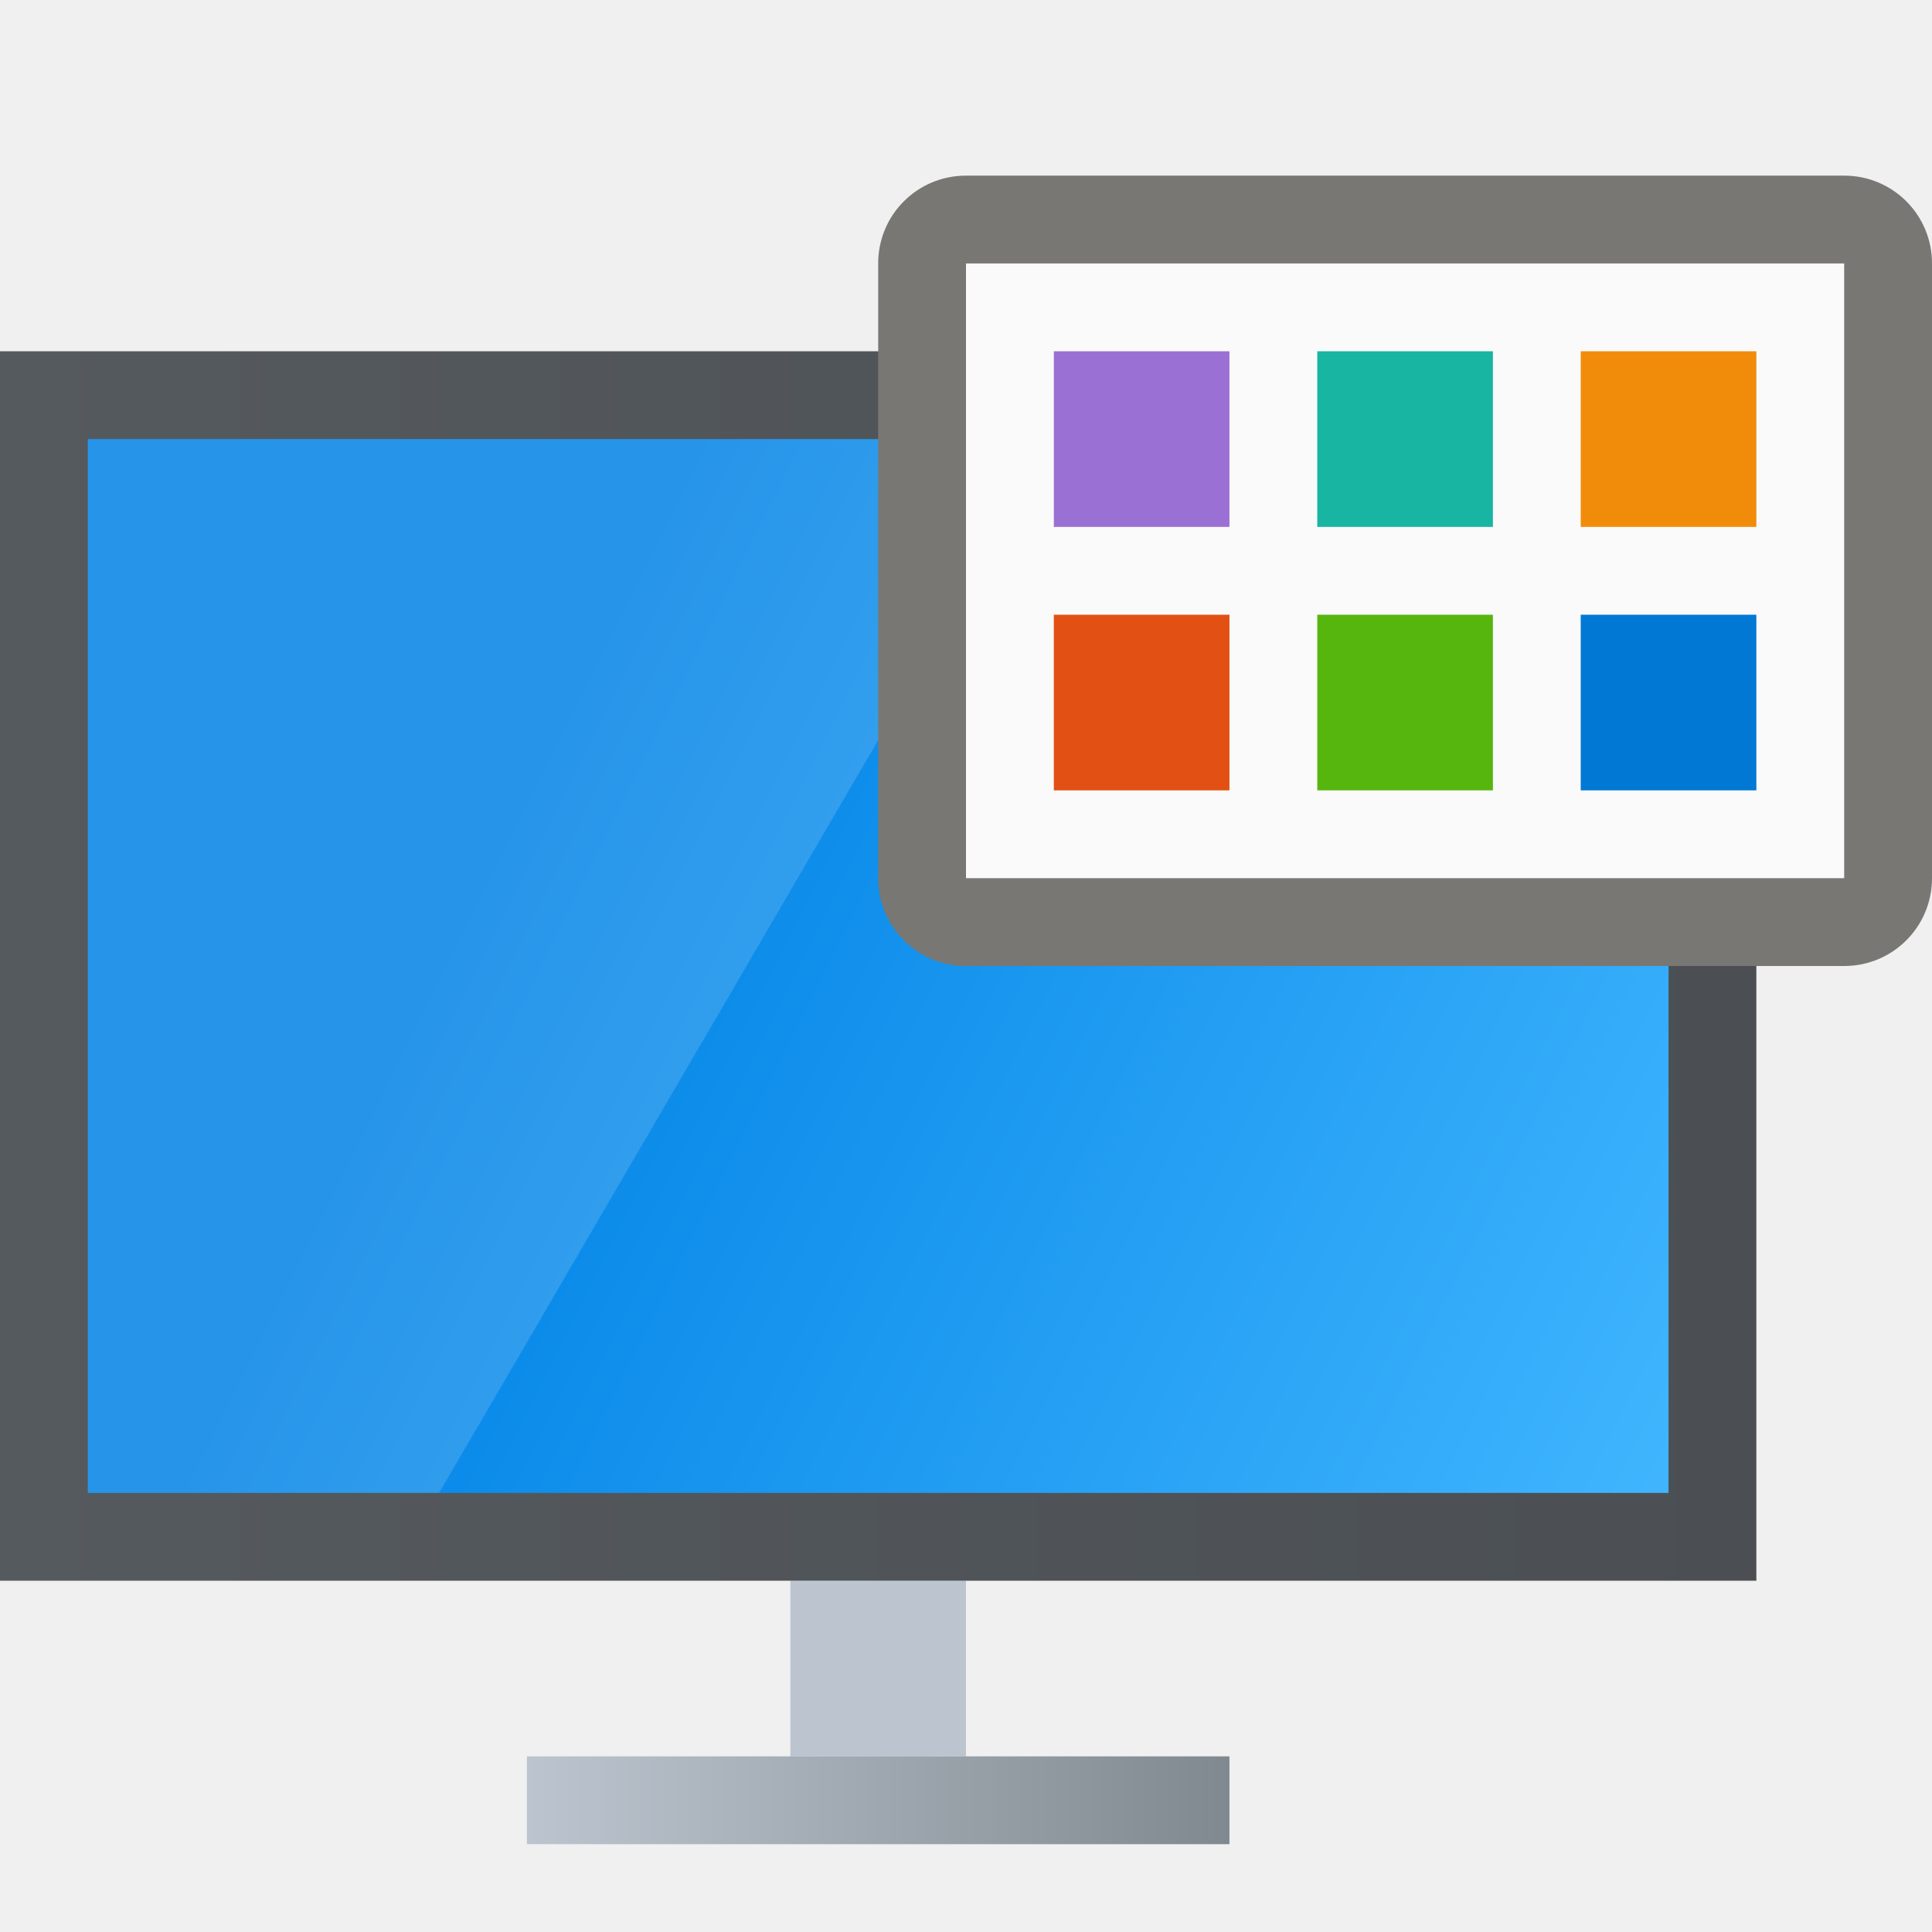
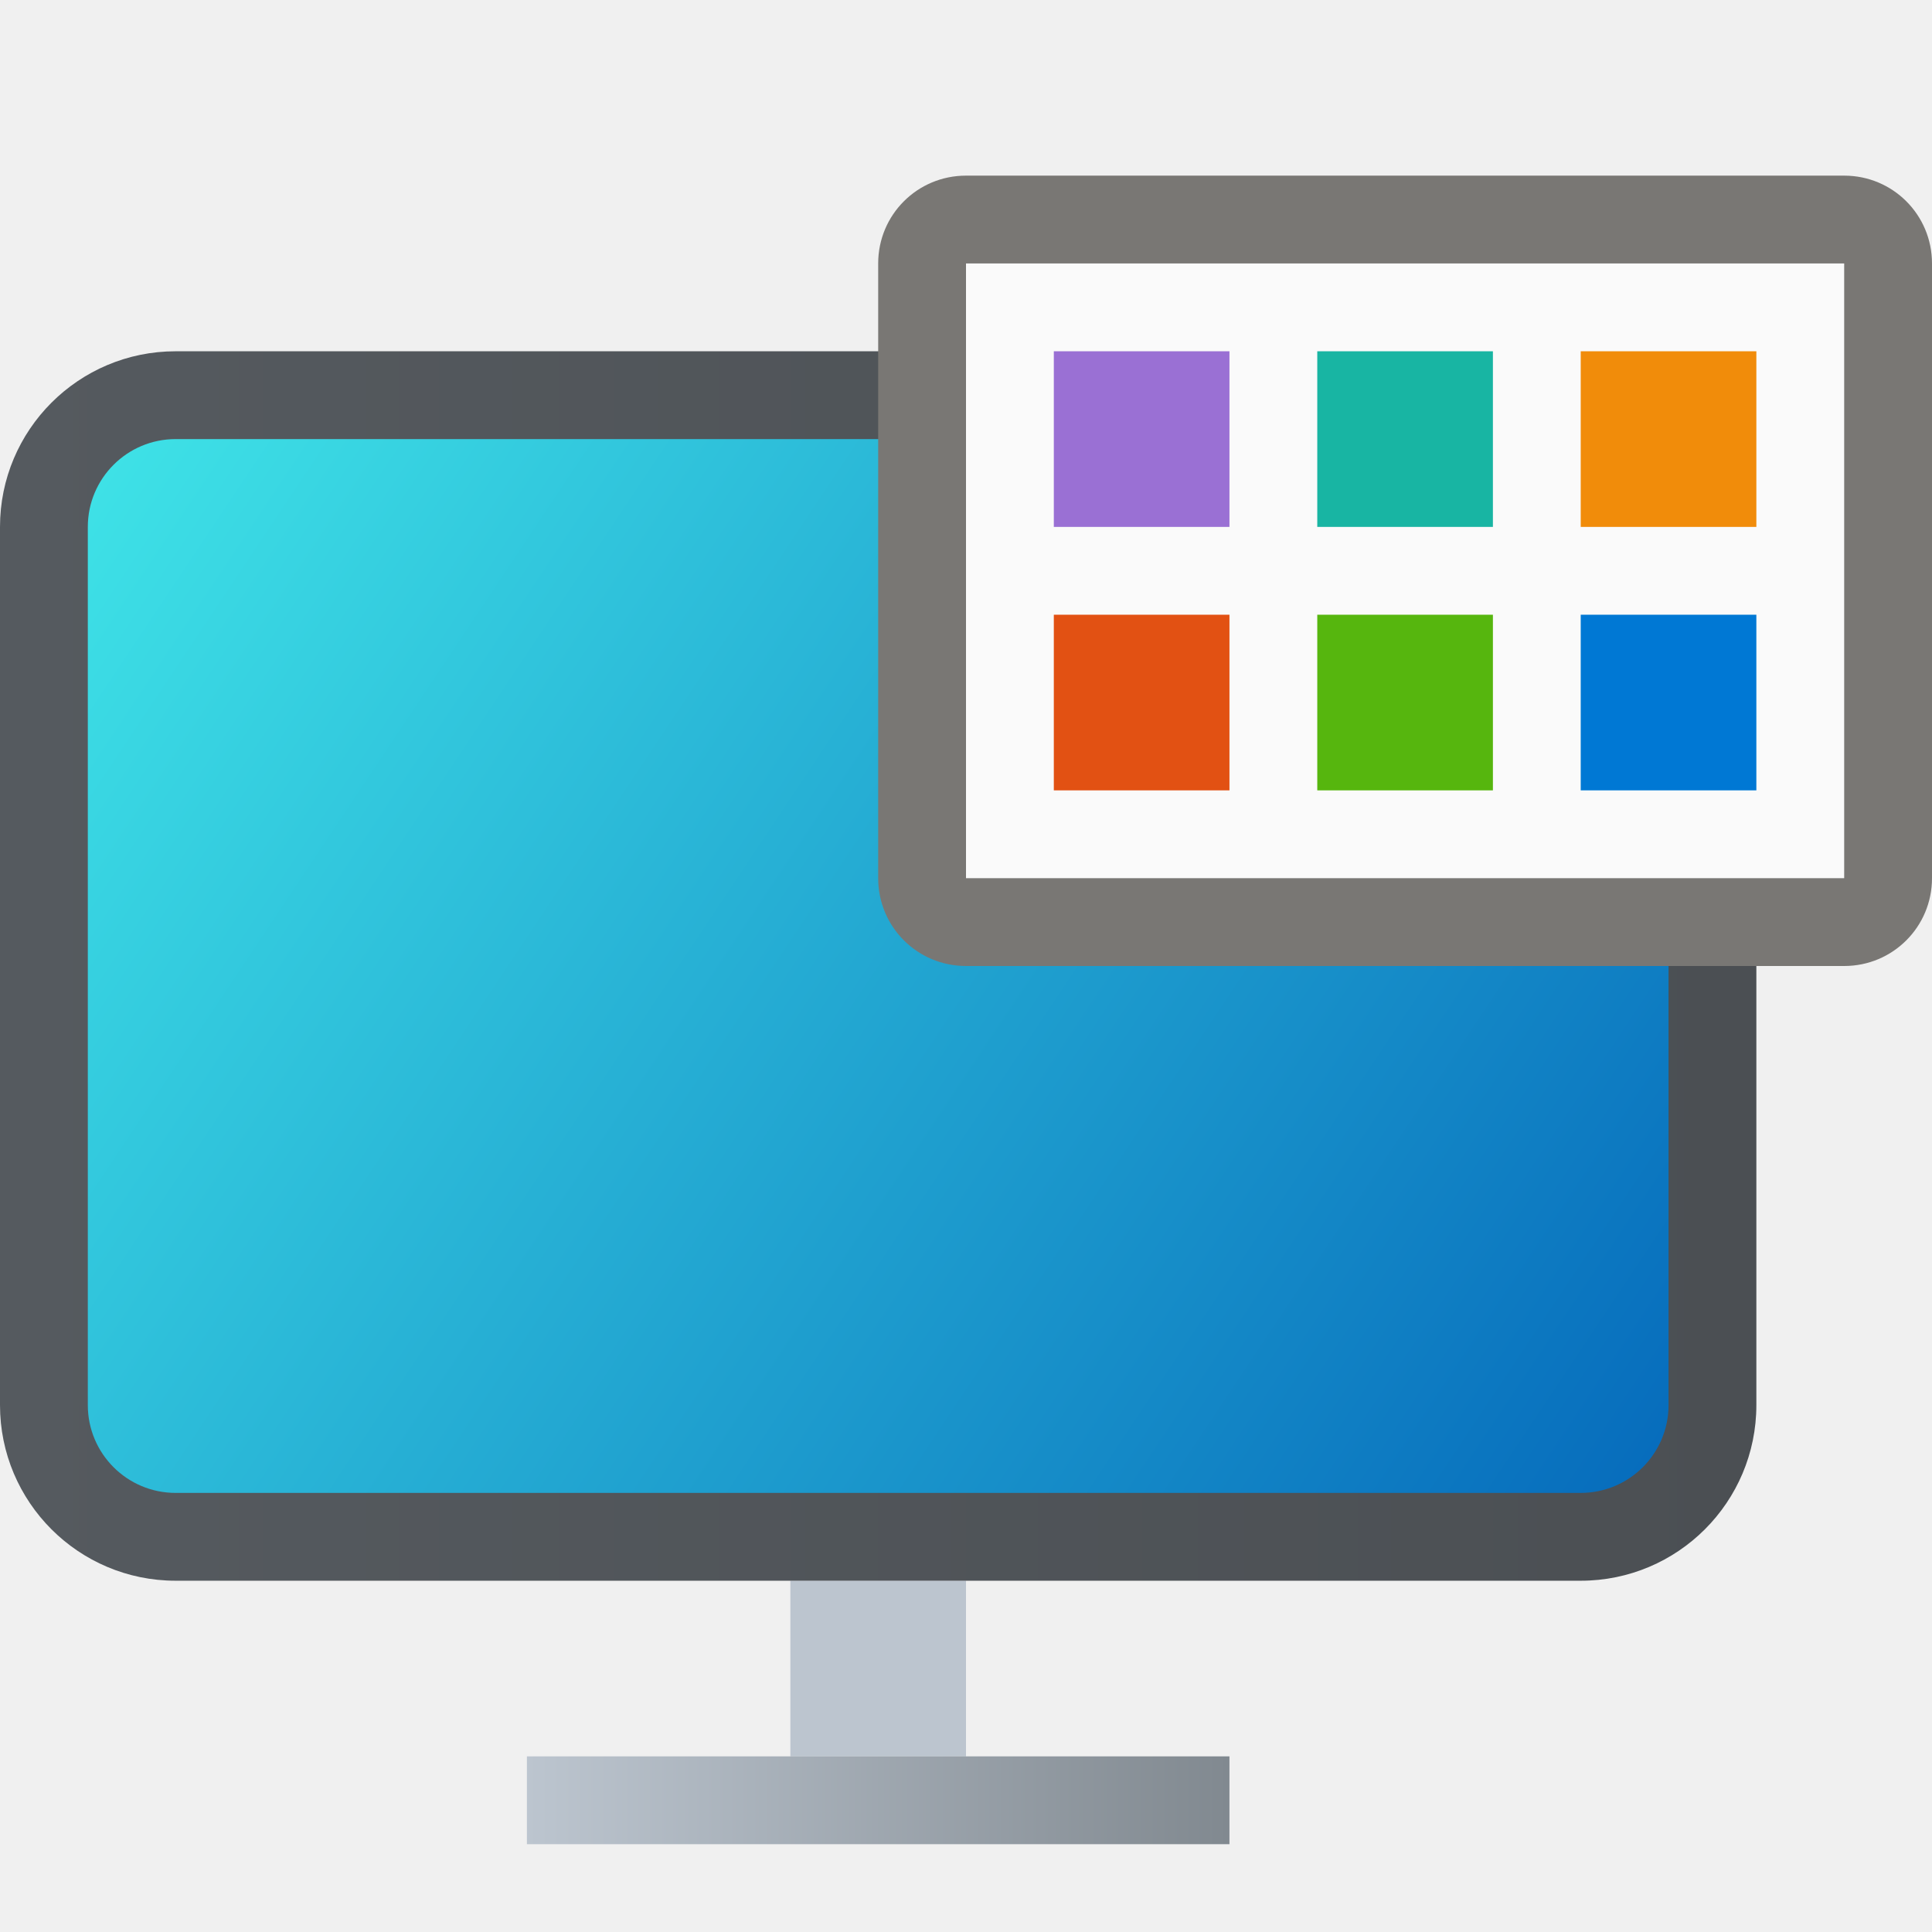
<svg xmlns="http://www.w3.org/2000/svg" xmlns:xlink="http://www.w3.org/1999/xlink" width="22" height="22" viewBox="0 0 22 22" version="1.1" id="svg2112">
  <defs id="defs2109">
    <linearGradient xlink:href="#linearGradient2986" id="linearGradient2988" x1="0.093" y1="13.471" x2="-3.29" y2="13.471" gradientUnits="userSpaceOnUse" gradientTransform="matrix(2.365188,0,0,0.3059441,13.78048,16.87865)" />
    <linearGradient id="linearGradient2986">
      <stop style="stop-color:#818990;stop-opacity:1;" offset="0" id="stop2982" />
      <stop style="stop-color:#bcc5cf;stop-opacity:1" offset="1" id="stop2984" />
    </linearGradient>
-     <linearGradient xlink:href="#linearGradient1116" id="linearGradient1908" x1="4" y1="32" x2="60" y2="32" gradientUnits="userSpaceOnUse" gradientTransform="matrix(0.3571429,0,0,0.3684211,-1.428572,-0.7894733)" />
+     <linearGradient xlink:href="#linearGradient1116" id="linearGradient988" x1="0" y1="6.5" x2="16" y2="6.5" gradientUnits="userSpaceOnUse" gradientTransform="matrix(1.25,0,0,1.272727,0,2.727273)" />
    <linearGradient id="linearGradient1116">
      <stop style="stop-color:#555a5f;stop-opacity:1;" offset="0" id="stop1112" />
      <stop style="stop-color:#4b4f53;stop-opacity:1" offset="1" id="stop1114" />
    </linearGradient>
-     <linearGradient xlink:href="#linearGradient3238" id="linearGradient3240" x1="17.902" y1="29.999" x2="60" y2="51" gradientUnits="userSpaceOnUse" gradientTransform="matrix(0.3333333,0,0,0.3333333,-0.6666671,0.333334)" />
-     <linearGradient id="linearGradient3238">
-       <stop style="stop-color:#0082e5;stop-opacity:1;" offset="0" id="stop3234" />
-       <stop style="stop-color:#42b7ff;stop-opacity:1;" offset="1" id="stop3236" />
+     <linearGradient xlink:href="#linearGradient2301" id="linearGradient3955" x1="5.027" y1="6.879" x2="8.202" y2="8.996" gradientUnits="userSpaceOnUse" gradientTransform="matrix(5.669291,0,0,5.669291,-27.5,-34)" />
+     <linearGradient id="linearGradient2301">
+       <stop style="stop-color:#3fe3e7;stop-opacity:1;" offset="0" id="stop2297" />
+       <stop style="stop-color:#066bbc;stop-opacity:1" offset="1" id="stop2299" />
    </linearGradient>
  </defs>
  <path id="rect958" style="fill:#bcc5cf;stroke-width:4.082;stroke-linecap:round;stroke-linejoin:round" d="m 9,18 h 2 L 11,20 H 9 Z" />
-   <rect style="fill:url(#linearGradient1908);fill-opacity:1;stroke-width:0.363;stroke-linecap:round" id="rect1537" width="20" height="14" x="0" y="4" />
-   <rect style="fill:url(#linearGradient3240);fill-opacity:1;stroke-width:0.333;stroke-linecap:round" id="rect1910" width="18" height="12" x="1" y="5" />
-   <path d="M 1,5 H 12 L 5,17 H 1 Z" style="color:#000000;opacity:0.15;fill:#ffffff;stroke-width:0.262" id="path3898" />
+   <rect style="fill:url(#linearGradient988);fill-opacity:1;stroke-width:1.261" id="rect978" width="20" height="14" x="0" y="4" ry="2" />
+   <rect style="fill:url(#linearGradient3955);fill-opacity:1;stroke-width:4.5;stroke-linecap:round;stroke-linejoin:round" id="rect3867" width="18" height="12" x="1" y="5" ry="1" />
  <path id="rect2848" style="fill:url(#linearGradient2988);stroke-width:1.125;stroke-linecap:round;stroke-linejoin:round" d="m 6,20 h 8 v 1 H 6 Z" />
-   <path id="rect45946" style="fill:#797774;stroke-width:0.516;stroke-linecap:round;stroke-linejoin:round" d="M 11,2 H 21 C 21.554,2 22,2.446 22,3 V 10 c 0,0.554 -0.446,1 -1,1 H 11 C 10.446,11 10,10.554 10,10 V 3 C 10,2.446 10.446,2 11,2 Z" />
+   <path id="rect45946" style="fill:#797774;stroke-width:0.516;stroke-linecap:round;stroke-linejoin:round" d="m 11,2 h 10 c 0.554,0 1,0.446 1,1 V 10 C 22,10.554 21.554,11 21,11 H 11 c -0.554,0 -1,-0.446 -1,-1 V 3 c 0,-0.554 0.446,-1 1,-1 z" />
  <rect style="fill:#fafafa;fill-opacity:1;stroke-width:2.835;stroke-linecap:round;stroke-linejoin:round" id="rect962" width="10" height="7" x="11" y="3" />
  <rect style="fill:#0078d4;fill-opacity:1;stroke-width:0.41;stroke-linecap:round;stroke-linejoin:round" id="rect54151" width="2" height="2" x="18" y="7" />
  <rect style="fill:#f18c0a;fill-opacity:1;stroke-width:0.41;stroke-linecap:round;stroke-linejoin:round" id="rect54153" height="2" x="18" y="4" width="2" />
  <rect style="fill:#18b5a3;fill-opacity:1;stroke-width:0.41;stroke-linecap:round;stroke-linejoin:round" id="rect61747" width="2" height="2" x="15" y="4" />
  <rect style="fill:#56b60e;fill-opacity:1;stroke-width:0.41;stroke-linecap:round;stroke-linejoin:round" id="rect61851" width="2" height="2" x="15" y="7" />
  <rect style="fill:#9a70d4;fill-opacity:1;stroke-width:0.41;stroke-linecap:round;stroke-linejoin:round" id="rect61853" width="2" height="2" x="12" y="4" />
  <rect style="fill:#e25113;fill-opacity:1;stroke-width:0.41;stroke-linecap:round;stroke-linejoin:round" id="rect61855" width="2" height="2" x="12" y="7" />
</svg>
